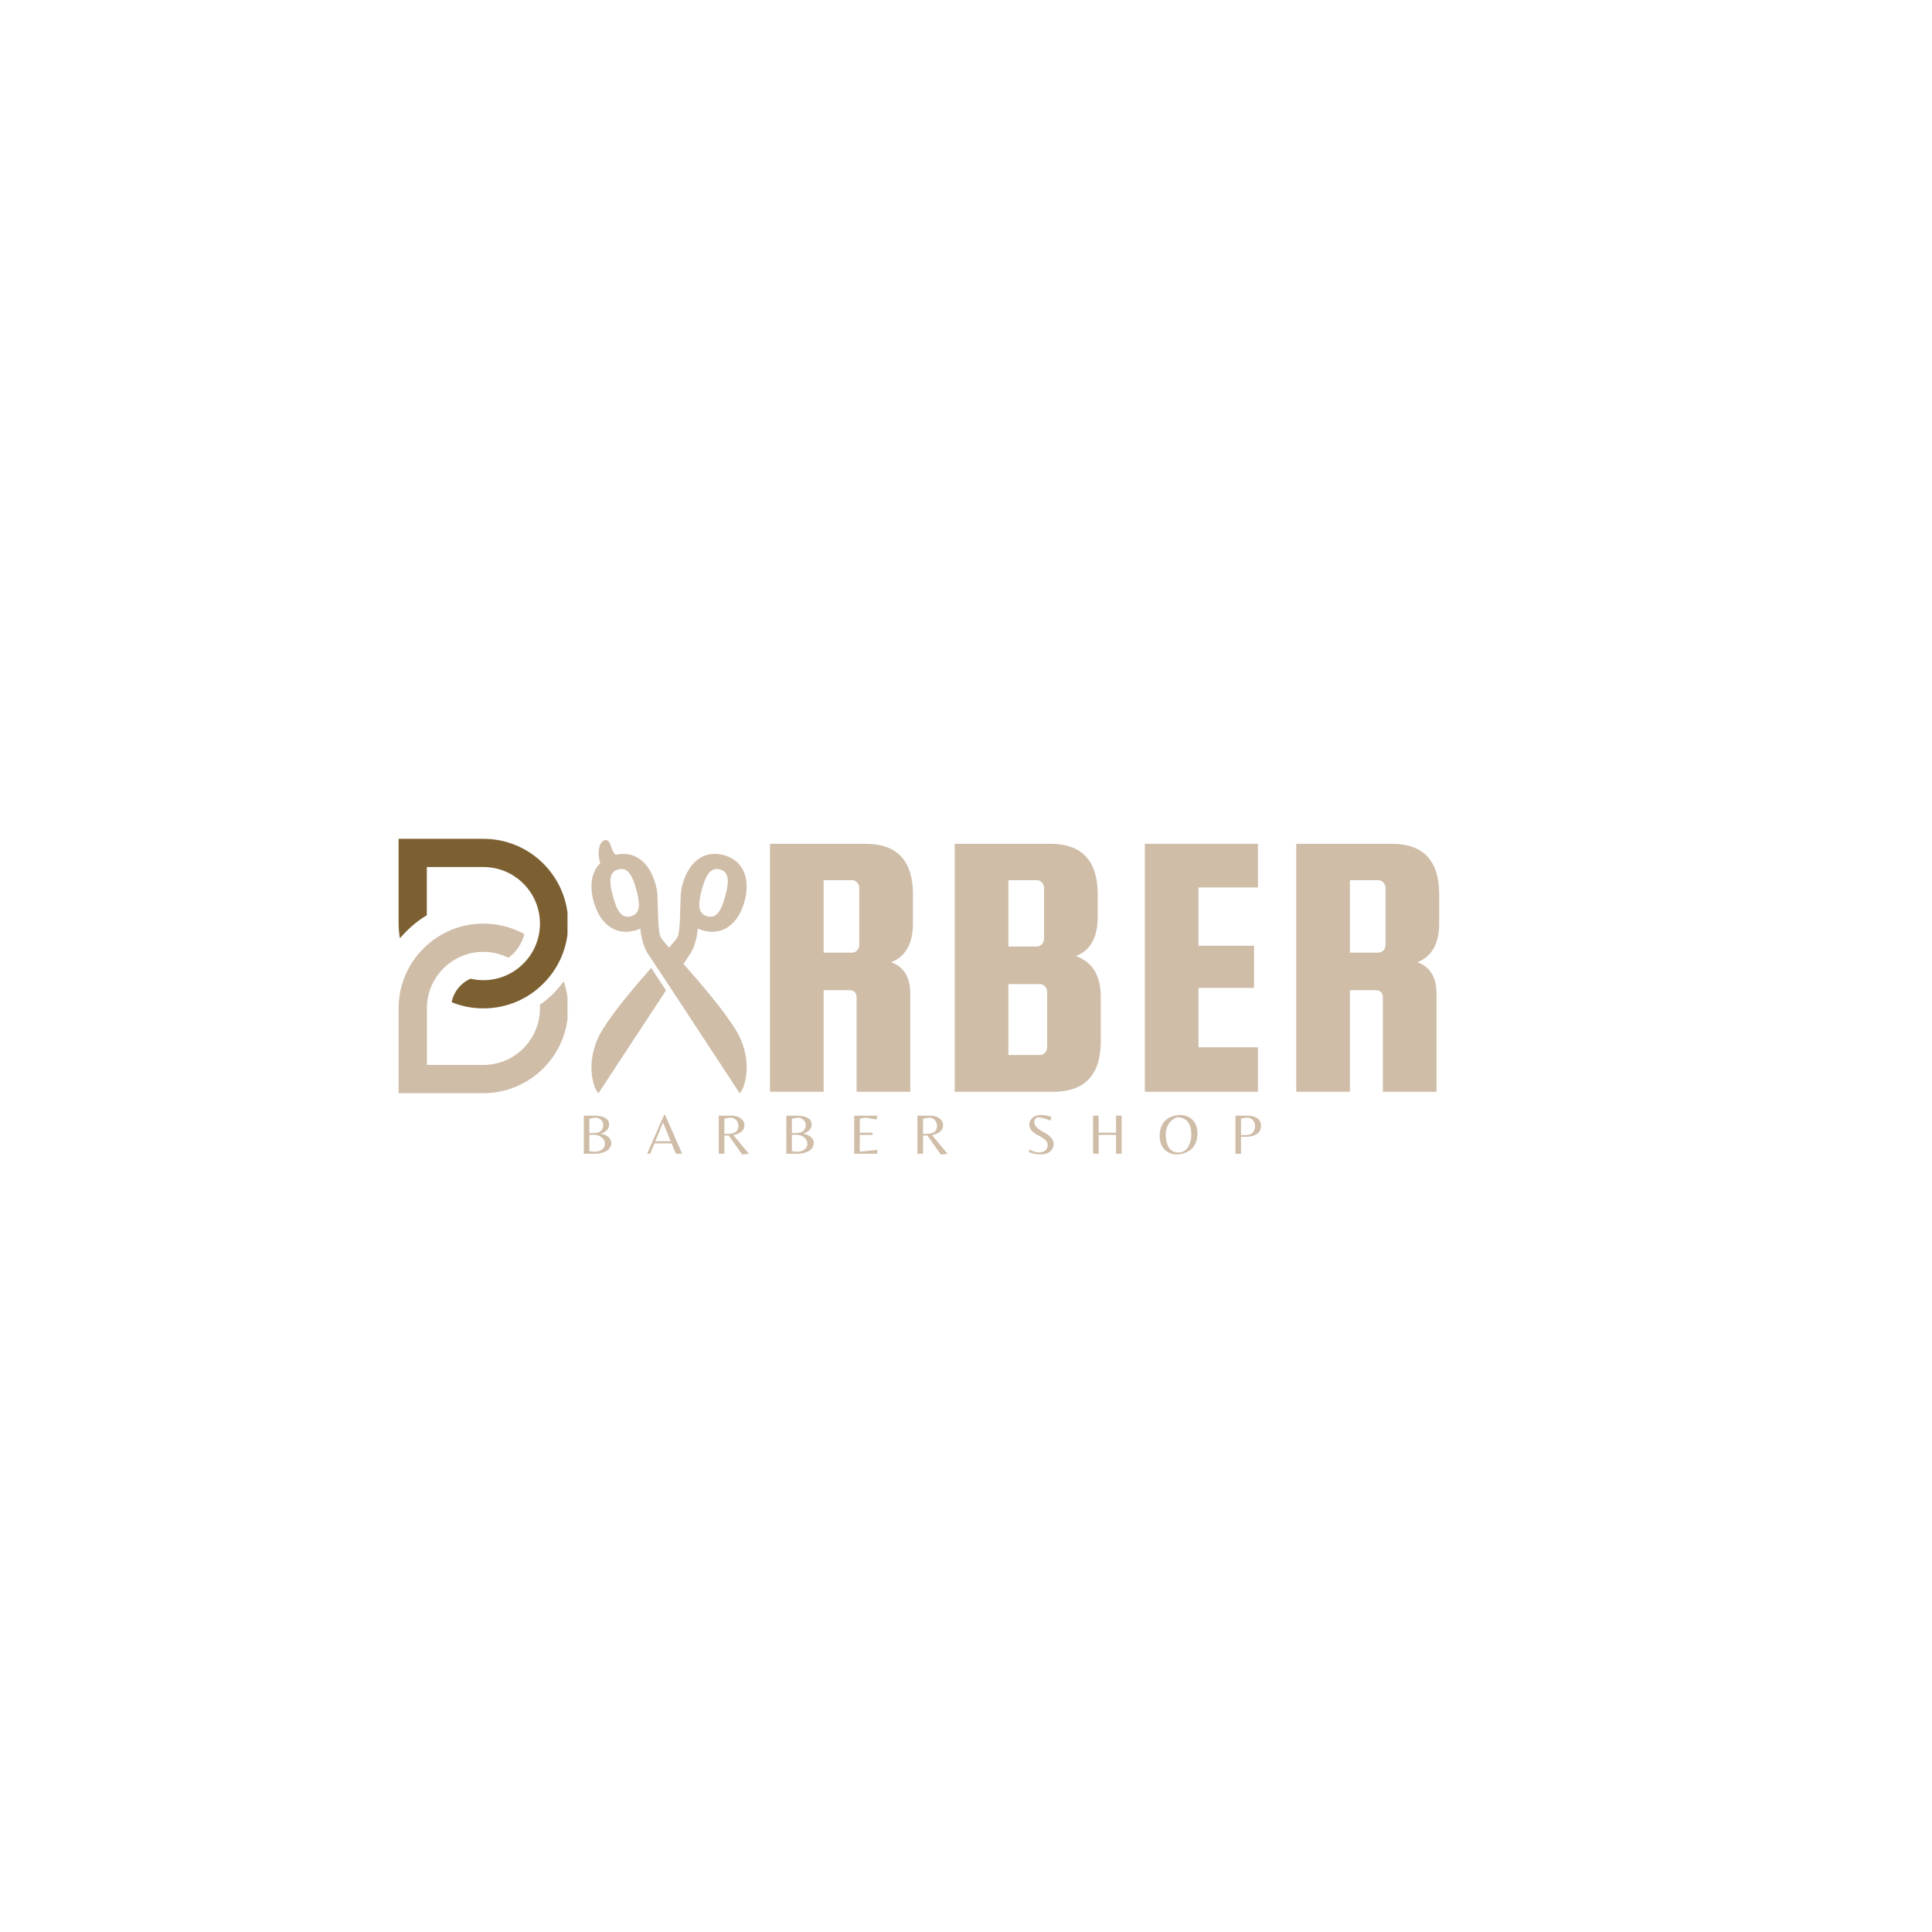
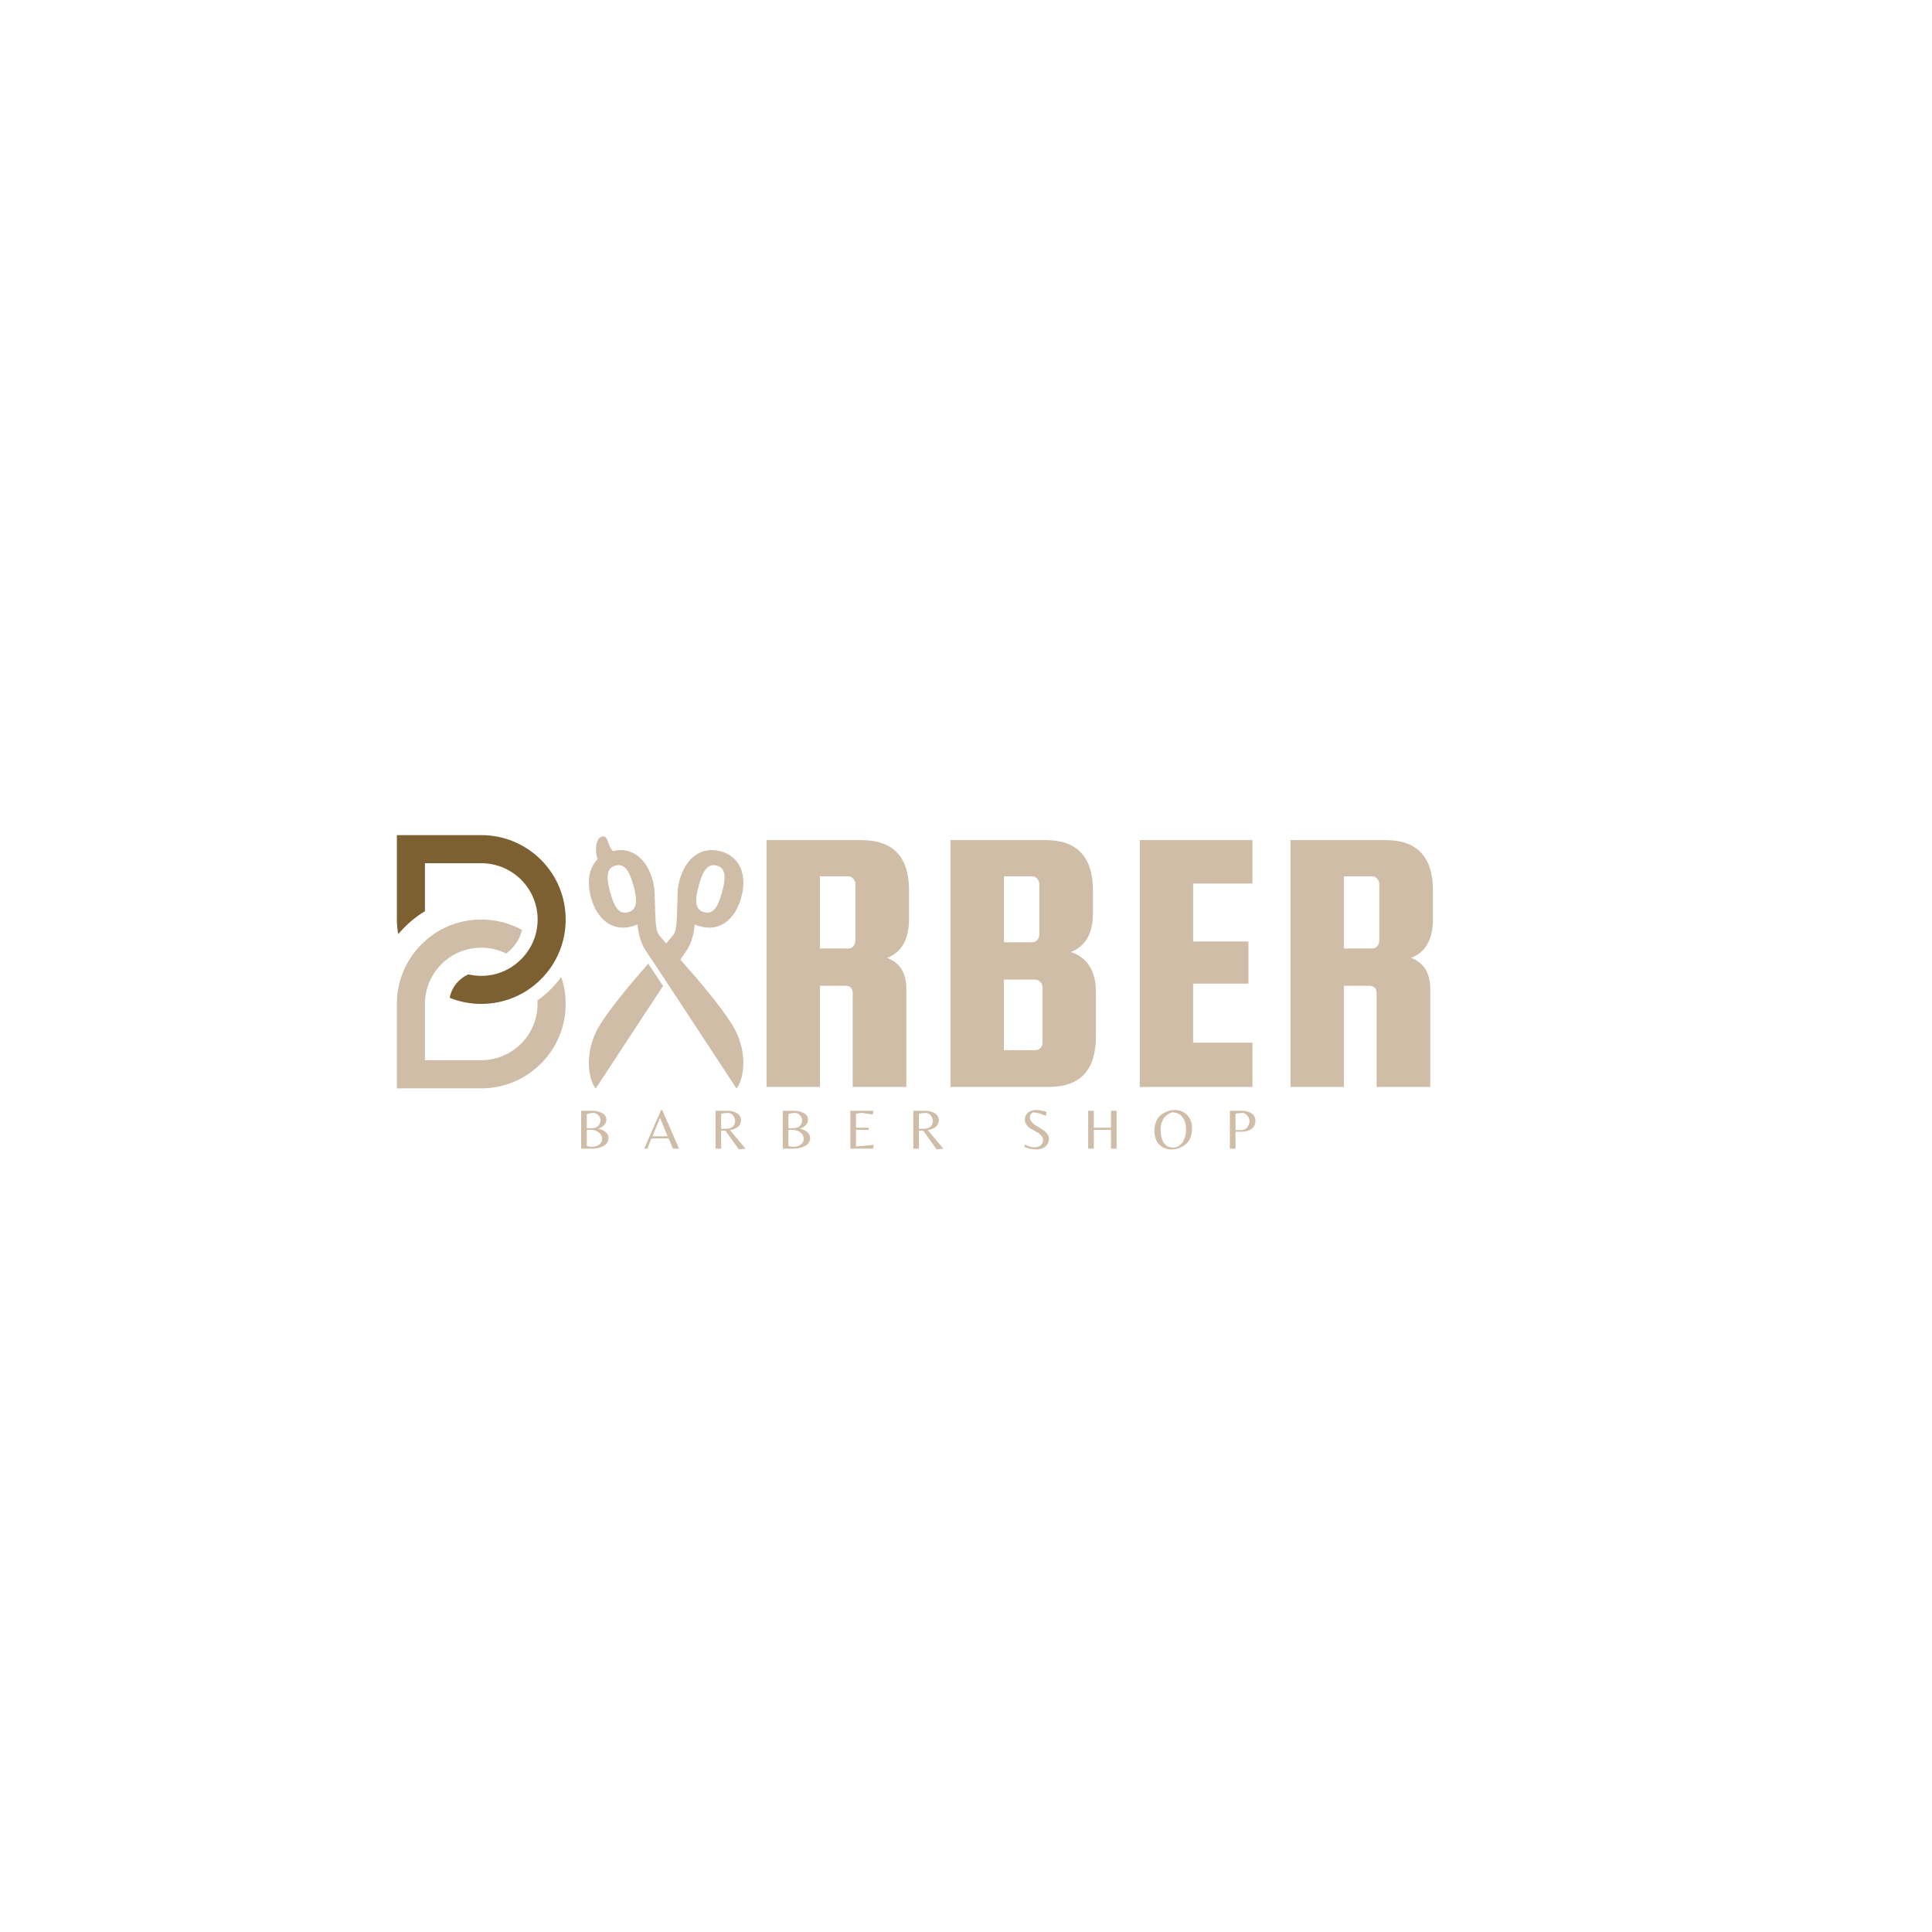
- <svg xmlns="http://www.w3.org/2000/svg" width="1500" zoomAndPan="magnify" viewBox="0 0 1125 1125" height="1500" preserveAspectRatio="xMidYMid meet" version="1.0">
+ <svg xmlns="http://www.w3.org/2000/svg" width="150" height="150" version="1.0" viewBox="0 0 112.5 112.5">
  <defs>
-     <g />
-     <clipPath id="ae2eb05cbf">
-       <path d="M 0.105 45.391 L 98.457 45.391 L 98.457 145 L 0.105 145 Z M 0.105 45.391 " clip-rule="nonzero" />
+     <clipPath id="b">
+       <path d="M1.11 5.625h9.788V16H1.11Zm0 0" />
    </clipPath>
-     <clipPath id="5685965639">
-       <path d="M 0.105 94 L 98.457 94 L 98.457 193.965 L 0.105 193.965 Z M 0.105 94 " clip-rule="nonzero" />
+     <clipPath id="c">
+       <path d="M1.11 10h9.788v10.414H1.11Zm0 0" />
    </clipPath>
-     <clipPath id="c7b413f12c">
-       <path d="M 112 46 L 203 46 L 203 193.965 L 112 193.965 Z M 112 46 " clip-rule="nonzero" />
+     <clipPath id="d">
+       <path d="M12 5.625h9.527v14.79H12Zm0 0" />
    </clipPath>
-     <clipPath id="eb032d4123">
-       <path d="M 112 120 L 156 120 L 156 193.965 L 112 193.965 Z M 112 120 " clip-rule="nonzero" />
+     <clipPath id="e">
+       <path d="M12 13h5v7.414h-5Zm0 0" />
    </clipPath>
-     <clipPath id="50a4be5b6c">
-       <rect x="0" width="620" y="0" height="238" />
+     <clipPath id="a">
+       <path d="M0 0h63v25H0z" />
    </clipPath>
  </defs>
-   <g transform="matrix(1, 0, 0, 1, 232, 443)">
-     <g clip-path="url(#50a4be5b6c)">
-       <g clip-path="url(#ae2eb05cbf)">
-         <path fill="#7c6032" d="M 84.395 59.898 C 75.508 50.941 63.09 45.441 49.477 45.441 L 0.105 45.441 L 0.105 94.812 C 0.105 97.703 0.387 100.598 0.883 103.348 C 2.082 101.938 3.352 100.598 4.688 99.258 C 8.289 95.59 12.238 92.484 16.535 89.945 L 16.539 61.875 L 49.477 61.875 C 67.672 61.875 82.422 76.617 82.422 94.812 C 82.422 103.91 78.754 112.164 72.758 118.09 C 66.828 124.082 58.574 127.75 49.477 127.75 C 46.867 127.75 44.398 127.469 42 126.902 C 36.426 129.301 32.195 134.453 30.996 140.586 C 36.711 142.914 42.918 144.184 49.477 144.184 C 63.09 144.184 75.508 138.684 84.395 129.727 C 93.352 120.77 98.855 108.496 98.855 94.812 C 98.855 81.129 93.352 68.855 84.395 59.898 " fill-opacity="1" fill-rule="evenodd" />
-       </g>
-       <g clip-path="url(#5685965639)">
-         <path fill="#cfbda8" d="M 96.223 128.387 C 92.438 133.734 87.758 138.344 82.328 142.129 C 82.398 142.785 82.398 143.527 82.398 144.184 C 82.398 162.371 67.672 177.098 49.488 177.098 L 16.574 177.098 L 16.574 144.184 C 16.574 126 31.305 111.27 49.488 111.27 C 54.672 111.27 59.609 112.504 64.051 114.727 C 68.578 111.352 71.957 106.496 73.344 100.902 C 66.277 97.035 58.129 94.812 49.488 94.812 C 35.828 94.812 23.484 100.328 14.598 109.297 C 5.629 118.184 0.113 130.523 0.113 144.184 L 0.113 193.555 L 49.488 193.555 C 76.73 193.555 98.855 171.422 98.855 144.184 C 98.855 138.672 97.961 133.324 96.223 128.387 " fill-opacity="1" fill-rule="evenodd" />
-       </g>
-       <g clip-path="url(#c7b413f12c)">
-         <path fill="#cfbda8" d="M 198.73 193.621 C 200.555 191.832 202.793 186.133 202.793 178.57 C 202.793 172.062 201.137 164.18 196.141 156.207 C 188.672 144.289 175.785 129.395 165.977 118.297 C 167.918 115.367 169.227 113.402 169.641 112.812 C 171.863 109.645 173.746 104.289 174.328 97.703 C 175.324 98.16 176.387 98.559 177.527 98.867 C 188.762 101.922 197.918 95.207 201.562 81.809 C 205.203 68.41 200.625 57.957 189.477 54.922 C 178.238 51.871 169.086 58.586 165.438 71.984 C 164.828 74.238 164.441 76.738 164.367 78.438 C 163.922 89.102 164.191 99.281 162.426 102.82 C 161.992 103.688 160.223 105.816 157.602 108.82 C 154.977 105.812 153.207 103.688 152.773 102.82 C 151.008 99.281 151.281 89.102 150.832 78.438 C 150.762 76.738 150.375 74.238 149.762 71.984 C 146.199 58.895 137.379 52.188 126.496 54.734 C 126.34 54.578 126.184 54.422 126.023 54.258 C 123.273 51.449 123.887 45.383 120.055 46.266 C 116.266 47.133 115.871 55.367 117.543 59.52 C 114.184 62.871 112.41 67.59 112.41 73.203 C 112.41 75.887 112.812 78.77 113.637 81.809 C 117.285 95.207 126.441 101.922 137.672 98.867 C 138.816 98.559 139.879 98.164 140.875 97.703 C 141.457 104.289 143.34 109.648 145.559 112.812 C 148.574 117.113 198.73 193.621 198.73 193.621 Z M 179.789 90.547 C 173.965 88.961 174.574 82.781 176.676 75.043 C 178.781 67.301 181.469 61.684 187.215 63.25 C 192.953 64.809 192.434 71.016 190.32 78.754 C 188.199 86.574 185.613 92.129 179.789 90.547 Z M 124.879 78.754 C 124.008 75.559 123.406 72.621 123.406 70.168 C 123.406 66.68 124.617 64.164 127.988 63.25 C 133.73 61.684 136.418 67.301 138.523 75.043 C 139.402 78.266 140.016 81.219 140.016 83.684 C 140.016 87.133 138.809 89.621 135.41 90.547 C 129.586 92.129 127 86.574 124.879 78.754 Z M 124.879 78.754 " fill-opacity="1" fill-rule="nonzero" />
-       </g>
-       <g clip-path="url(#eb032d4123)">
-         <path fill="#cfbda8" d="M 147.18 120.613 C 137.684 131.41 126.02 145.102 119.059 156.207 C 108.254 173.449 113.082 190.293 116.469 193.621 C 116.469 193.621 140.016 157.703 155.812 133.703 C 152.418 128.551 149.434 124.023 147.18 120.613 Z M 147.18 120.613 " fill-opacity="1" fill-rule="nonzero" />
-       </g>
-       <g fill="#cfbda8" fill-opacity="1">
-         <g transform="translate(205.2055, 192.7398)">
-           <g>
-             <path d="M 42.406 -59.141 L 42.406 0 L 11.156 0 L 11.156 -144.406 L 66.734 -144.406 C 85.18 -144.406 94.406 -134.582 94.406 -114.938 L 94.406 -98.203 C 94.406 -86.297 90.164 -78.707 81.688 -75.438 C 89.125 -72.758 92.844 -66.66 92.844 -57.141 L 92.844 0 L 61.594 0 L 61.594 -54.688 C 61.594 -57.656 60.18 -59.141 57.359 -59.141 Z M 42.406 -123.203 L 42.406 -81.016 L 58.922 -81.016 C 60.109 -81.016 61.109 -81.457 61.922 -82.344 C 62.742 -83.238 63.156 -84.285 63.156 -85.484 L 63.156 -118.734 C 63.156 -119.922 62.742 -120.961 61.922 -121.859 C 61.109 -122.754 60.109 -123.203 58.922 -123.203 Z M 42.406 -123.203 " />
-           </g>
-         </g>
-       </g>
-       <g fill="#cfbda8" fill-opacity="1">
-         <g transform="translate(312.7814, 192.7398)">
-           <g>
-             <path d="M 81.688 -79.016 C 91.352 -75.586 96.188 -67.695 96.188 -55.344 L 96.188 -29.453 C 96.188 -9.816 86.961 0 68.516 0 L 11.156 0 L 11.156 -144.406 L 66.734 -144.406 C 85.18 -144.406 94.406 -134.582 94.406 -114.938 L 94.406 -101.781 C 94.406 -89.875 90.164 -82.285 81.688 -79.016 Z M 58.922 -123.203 L 42.406 -123.203 L 42.406 -84.594 L 58.922 -84.594 C 60.109 -84.594 61.109 -85.035 61.922 -85.922 C 62.742 -86.816 63.156 -87.859 63.156 -89.047 L 63.156 -118.734 C 63.156 -119.922 62.742 -120.961 61.922 -121.859 C 61.109 -122.754 60.109 -123.203 58.922 -123.203 Z M 64.953 -25.891 L 64.953 -58.25 C 64.953 -59.438 64.539 -60.477 63.719 -61.375 C 62.906 -62.27 61.898 -62.719 60.703 -62.719 L 42.406 -62.719 L 42.406 -21.422 L 60.703 -21.422 C 61.898 -21.422 62.906 -21.867 63.719 -22.766 C 64.539 -23.66 64.953 -24.703 64.953 -25.891 Z M 64.953 -25.891 " />
-           </g>
-         </g>
-       </g>
-       <g fill="#cfbda8" fill-opacity="1">
-         <g transform="translate(423.4818, 192.7398)">
-           <g>
-             <path d="M 42.406 -25.891 L 77 -25.891 L 77 0 L 11.156 0 L 11.156 -144.406 L 77 -144.406 L 77 -118.953 L 42.406 -118.953 L 42.406 -85.031 L 74.766 -85.031 L 74.766 -60.484 L 42.406 -60.484 Z M 42.406 -25.891 " />
-           </g>
-         </g>
-       </g>
-       <g fill="#cfbda8" fill-opacity="1">
-         <g transform="translate(511.6405, 192.7398)">
-           <g>
-             <path d="M 42.406 -59.141 L 42.406 0 L 11.156 0 L 11.156 -144.406 L 66.734 -144.406 C 85.18 -144.406 94.406 -134.582 94.406 -114.938 L 94.406 -98.203 C 94.406 -86.297 90.164 -78.707 81.688 -75.438 C 89.125 -72.758 92.844 -66.66 92.844 -57.141 L 92.844 0 L 61.594 0 L 61.594 -54.688 C 61.594 -57.656 60.18 -59.141 57.359 -59.141 Z M 42.406 -123.203 L 42.406 -81.016 L 58.922 -81.016 C 60.109 -81.016 61.109 -81.457 61.922 -82.344 C 62.742 -83.238 63.156 -84.285 63.156 -85.484 L 63.156 -118.734 C 63.156 -119.922 62.742 -120.961 61.922 -121.859 C 61.109 -122.754 60.109 -123.203 58.922 -123.203 Z M 42.406 -123.203 " />
-           </g>
-         </g>
-       </g>
-       <g fill="#cfbda8" fill-opacity="1">
-         <g transform="translate(104.9306, 228.8156)">
-           <g>
-             <path d="M 3.016 0 L 3.016 -22.172 L 9.344 -22.172 C 11.906 -22.172 13.945 -21.734 15.469 -20.859 C 16.988 -19.992 17.75 -18.688 17.75 -16.938 C 17.75 -15.707 17.316 -14.641 16.453 -13.734 C 15.598 -12.836 14.398 -12.156 12.859 -11.688 C 14.891 -11.301 16.422 -10.613 17.453 -9.625 C 18.492 -8.633 19.016 -7.547 19.016 -6.359 C 19.016 -5.18 18.711 -4.172 18.109 -3.328 C 17.516 -2.492 16.742 -1.852 15.797 -1.406 C 13.898 -0.469 11.961 0 9.984 0 Z M 6.266 -12.016 L 8.672 -12.016 C 10.703 -12.016 12.156 -12.469 13.031 -13.375 C 13.914 -14.281 14.359 -15.414 14.359 -16.781 C 14.359 -17.695 14.051 -18.523 13.438 -19.266 C 12.82 -20.016 11.879 -20.582 10.609 -20.969 C 9.098 -20.969 7.648 -20.742 6.266 -20.297 Z M 6.266 -11.047 L 6.266 -1.5 C 6.973 -1.281 8.07 -1.172 9.562 -1.172 C 11.062 -1.172 12.391 -1.582 13.547 -2.406 C 14.711 -3.238 15.297 -4.391 15.297 -5.859 C 15.297 -7.328 14.66 -8.555 13.391 -9.547 C 12.117 -10.547 10.594 -11.047 8.812 -11.047 Z M 6.266 -11.047 " />
-           </g>
-         </g>
-       </g>
-       <g fill="#cfbda8" fill-opacity="1">
-         <g transform="translate(144.4718, 228.8156)">
-           <g>
-             <path d="M 0.328 0 L 10.281 -22.703 L 10.781 -22.703 L 20.734 0 L 17.078 0 L 14.562 -6.031 L 4.625 -6.031 L 2.141 0 Z M 5.125 -7.297 L 14.031 -7.297 L 9.609 -18.156 Z M 5.125 -7.297 " />
-           </g>
-         </g>
-       </g>
-       <g fill="#cfbda8" fill-opacity="1">
-         <g transform="translate(183.5107, 228.8156)">
-           <g>
-             <path d="M 6.297 -10.578 L 6.297 0 L 3.016 0 L 3.016 -22.172 L 10.25 -22.172 C 12.5 -22.172 14.344 -21.664 15.781 -20.656 C 17.227 -19.656 17.953 -18.332 17.953 -16.688 C 17.953 -15.051 17.375 -13.758 16.219 -12.812 C 15.07 -11.863 13.516 -11.207 11.547 -10.844 L 20.531 0 L 16.641 0.469 L 8.875 -10.578 Z M 6.297 -11.578 L 8.438 -11.578 C 12.457 -11.578 14.469 -13.164 14.469 -16.344 C 14.469 -16.875 14.332 -17.477 14.062 -18.156 C 13.551 -19.562 12.457 -20.484 10.781 -20.922 C 9.258 -20.922 7.766 -20.734 6.297 -20.359 Z M 6.297 -11.578 " />
-           </g>
-         </g>
-       </g>
-       <g fill="#cfbda8" fill-opacity="1">
-         <g transform="translate(222.851, 228.8156)">
-           <g>
-             <path d="M 3.016 0 L 3.016 -22.172 L 9.344 -22.172 C 11.906 -22.172 13.945 -21.734 15.469 -20.859 C 16.988 -19.992 17.75 -18.688 17.75 -16.938 C 17.75 -15.707 17.316 -14.641 16.453 -13.734 C 15.598 -12.836 14.398 -12.156 12.859 -11.688 C 14.891 -11.301 16.422 -10.613 17.453 -9.625 C 18.492 -8.633 19.016 -7.547 19.016 -6.359 C 19.016 -5.18 18.711 -4.172 18.109 -3.328 C 17.516 -2.492 16.742 -1.852 15.797 -1.406 C 13.898 -0.469 11.961 0 9.984 0 Z M 6.266 -12.016 L 8.672 -12.016 C 10.703 -12.016 12.156 -12.469 13.031 -13.375 C 13.914 -14.281 14.359 -15.414 14.359 -16.781 C 14.359 -17.695 14.051 -18.523 13.438 -19.266 C 12.82 -20.016 11.879 -20.582 10.609 -20.969 C 9.098 -20.969 7.648 -20.742 6.266 -20.297 Z M 6.266 -11.047 L 6.266 -1.5 C 6.973 -1.281 8.07 -1.172 9.562 -1.172 C 11.062 -1.172 12.391 -1.582 13.547 -2.406 C 14.711 -3.238 15.297 -4.391 15.297 -5.859 C 15.297 -7.328 14.66 -8.555 13.391 -9.547 C 12.117 -10.547 10.594 -11.047 8.812 -11.047 Z M 6.266 -11.047 " />
-           </g>
-         </g>
-       </g>
-       <g fill="#cfbda8" fill-opacity="1">
-         <g transform="translate(262.3922, 228.8156)">
-           <g>
-             <path d="M 3.016 0 L 3.016 -22.172 L 16.438 -22.172 L 16.109 -19.922 L 9.875 -20.969 C 8.781 -20.969 7.578 -20.773 6.266 -20.391 L 6.266 -12.25 L 13.688 -12.25 L 13.688 -10.984 L 6.266 -10.984 L 6.266 -1.203 L 16.641 -2.25 L 16.312 0 Z M 3.016 0 " />
-           </g>
-         </g>
-       </g>
-       <g fill="#cfbda8" fill-opacity="1">
-         <g transform="translate(299.188, 228.8156)">
-           <g>
-             <path d="M 6.297 -10.578 L 6.297 0 L 3.016 0 L 3.016 -22.172 L 10.25 -22.172 C 12.5 -22.172 14.344 -21.664 15.781 -20.656 C 17.227 -19.656 17.953 -18.332 17.953 -16.688 C 17.953 -15.051 17.375 -13.758 16.219 -12.812 C 15.07 -11.863 13.516 -11.207 11.547 -10.844 L 20.531 0 L 16.641 0.469 L 8.875 -10.578 Z M 6.297 -11.578 L 8.438 -11.578 C 12.457 -11.578 14.469 -13.164 14.469 -16.344 C 14.469 -16.875 14.332 -17.477 14.062 -18.156 C 13.551 -19.562 12.457 -20.484 10.781 -20.922 C 9.258 -20.922 7.766 -20.734 6.297 -20.359 Z M 6.297 -11.578 " />
-           </g>
-         </g>
-       </g>
-       <g fill="#cfbda8" fill-opacity="1">
-         <g transform="translate(338.5283, 228.8156)">
-           <g />
-         </g>
-       </g>
-       <g fill="#cfbda8" fill-opacity="1">
-         <g transform="translate(364.8779, 228.8156)">
-           <g>
-             <path d="M 5.422 -18.312 C 5.422 -17.332 5.805 -16.422 6.578 -15.578 C 7.348 -14.742 8.285 -14.008 9.391 -13.375 C 10.492 -12.738 11.594 -12.094 12.688 -11.438 C 13.781 -10.781 14.711 -9.969 15.484 -9 C 16.254 -8.039 16.641 -6.984 16.641 -5.828 C 16.641 -3.992 15.961 -2.492 14.609 -1.328 C 13.266 -0.172 11.441 0.406 9.141 0.406 C 6.836 0.406 4.562 -0.031 2.312 -0.906 L 2.312 -2.484 C 4.582 -1.336 6.516 -0.766 8.109 -0.766 C 9.711 -0.766 10.957 -1.156 11.844 -1.938 C 12.738 -2.719 13.188 -3.801 13.188 -5.188 C 13.188 -6.125 12.816 -6.977 12.078 -7.75 C 11.348 -8.52 10.457 -9.188 9.406 -9.75 C 8.352 -10.32 7.301 -10.91 6.25 -11.516 C 5.207 -12.117 4.316 -12.883 3.578 -13.812 C 2.848 -14.738 2.484 -15.859 2.484 -17.172 C 2.484 -18.492 3.066 -19.723 4.234 -20.859 C 5.41 -21.992 7.156 -22.562 9.469 -22.562 C 10.988 -22.562 12.91 -22.219 15.234 -21.531 L 14.906 -19.25 C 11.883 -20.551 9.305 -21.203 7.172 -21.203 C 6.004 -20.641 5.422 -19.676 5.422 -18.312 Z M 5.422 -18.312 " />
-           </g>
-         </g>
-       </g>
-       <g fill="#cfbda8" fill-opacity="1">
-         <g transform="translate(401.4727, 228.8156)">
-           <g>
-             <path d="M 6.266 -10.984 L 6.266 0 L 3.016 0 L 3.016 -22.172 L 6.266 -22.172 L 6.266 -12.25 L 16.406 -12.25 L 16.406 -22.172 L 19.656 -22.172 L 19.656 0 L 16.406 0 L 16.406 -10.984 Z M 6.266 -10.984 " />
-           </g>
-         </g>
-       </g>
-       <g fill="#cfbda8" fill-opacity="1">
-         <g transform="translate(442.1188, 228.8156)">
-           <g>
-             <path d="M 13.094 -22.562 C 16 -22.562 18.398 -21.609 20.297 -19.703 C 22.191 -17.797 23.141 -15.145 23.141 -11.75 C 23.141 -9.562 22.758 -7.645 22 -6 C 21.238 -4.363 20.242 -3.098 19.016 -2.203 C 16.629 -0.461 13.992 0.406 11.109 0.406 C 8.234 0.406 5.852 -0.555 3.969 -2.484 C 2.082 -4.422 1.141 -7.086 1.141 -10.484 C 1.141 -12.242 1.391 -13.832 1.891 -15.25 C 2.391 -16.664 3.047 -17.82 3.859 -18.719 C 4.68 -19.613 5.629 -20.363 6.703 -20.969 C 8.66 -22.031 10.789 -22.562 13.094 -22.562 Z M 6.359 -3.812 C 6.941 -2.832 7.723 -2.066 8.703 -1.516 C 9.68 -0.973 10.812 -0.703 12.094 -0.703 C 13.383 -0.703 14.531 -1.023 15.531 -1.672 C 16.539 -2.316 17.32 -3.164 17.875 -4.219 C 19.02 -6.312 19.594 -8.566 19.594 -10.984 C 19.594 -13.953 19 -16.344 17.812 -18.156 C 16.5 -20.188 14.32 -21.203 11.281 -21.203 C 9.113 -20.441 7.473 -19.133 6.359 -17.281 C 5.242 -15.426 4.688 -13.328 4.688 -10.984 C 4.688 -8.129 5.242 -5.738 6.359 -3.812 Z M 6.359 -3.812 " />
-           </g>
-         </g>
-       </g>
-       <g fill="#cfbda8" fill-opacity="1">
-         <g transform="translate(484.372, 228.8156)">
-           <g>
-             <path d="M 17.922 -16.406 C 17.922 -14.258 17.129 -12.633 15.547 -11.531 C 13.973 -10.426 11.836 -9.875 9.141 -9.875 L 6.266 -9.875 L 6.266 0 L 3.016 0 L 3.016 -22.172 L 10.219 -22.172 C 12.469 -22.172 14.312 -21.656 15.75 -20.625 C 17.195 -19.602 17.922 -18.195 17.922 -16.406 Z M 6.266 -10.844 L 9.234 -10.844 C 10.285 -10.844 11.188 -11.039 11.938 -11.438 C 12.688 -11.844 13.227 -12.359 13.562 -12.984 C 14.164 -14.109 14.469 -15.191 14.469 -16.234 C 14.469 -16.754 14.332 -17.367 14.062 -18.078 C 13.531 -19.555 12.426 -20.52 10.75 -20.969 C 9.145 -20.969 7.648 -20.773 6.266 -20.391 Z M 6.266 -10.844 " />
-           </g>
-         </g>
-       </g>
+   <g clip-path="url(#a)" transform="translate(22 43)">
+     <g clip-path="url(#b)">
+       <path fill="#7c6032" fill-rule="evenodd" d="M9.5 7.066A4.894 4.894 0 0 0 6.023 5.63H1.11v4.914c0 .289.028.574.075.852.12-.141.246-.278.379-.41.359-.364.753-.672 1.18-.926V7.266h3.28a3.278 3.278 0 0 1 3.282 3.277c0 .906-.367 1.727-.965 2.316-.59.598-1.41.965-2.317.965-.261 0-.503-.031-.746-.086-.554.239-.976.75-1.093 1.364.57.23 1.187.355 1.84.355 1.355 0 2.59-.547 3.476-1.437a4.887 4.887 0 0 0 1.438-3.477A4.894 4.894 0 0 0 9.5 7.066" />
    </g>
+     <g clip-path="url(#c)">
+       <path fill="#cfbda8" fill-rule="evenodd" d="M10.676 13.887c-.375.531-.84.992-1.383 1.367a3.274 3.274 0 0 1-3.27 3.48H2.746v-3.277a3.276 3.276 0 0 1 3.277-3.273c.516 0 1.008.12 1.45.343.453-.336.789-.82.925-1.379a4.965 4.965 0 0 0-2.375-.605c-1.359 0-2.59.55-3.472 1.441a4.865 4.865 0 0 0-1.442 3.473v4.918h4.914a4.916 4.916 0 0 0 4.915-4.918c0-.547-.086-1.078-.262-1.57" />
+     </g>
+     <g clip-path="url(#d)">
+       <path fill="#cfbda8" d="M20.883 20.379c.18-.176.402-.742.402-1.496 0-.649-.164-1.434-.66-2.227-.742-1.187-2.027-2.672-3.004-3.773.195-.293.324-.488.367-.547.219-.316.407-.848.465-1.504.098.043.203.086.32.113 1.118.305 2.028-.363 2.391-1.695.363-1.336-.094-2.375-1.203-2.68-1.117-.3-2.031.367-2.395 1.7a3.434 3.434 0 0 0-.105.644c-.043 1.063-.016 2.074-.191 2.426-.043.086-.223.3-.48.598-.263-.301-.438-.512-.481-.598-.176-.352-.149-1.363-.196-2.426a3.434 3.434 0 0 0-.105-.644c-.356-1.301-1.235-1.97-2.317-1.715l-.046-.051c-.274-.277-.215-.883-.594-.793-.38.086-.418.906-.25 1.32-.336.332-.512.801-.512 1.36 0 .27.04.554.121.859.363 1.332 1.274 2 2.395 1.695.113-.027.218-.07.316-.113.059.656.246 1.188.469 1.504.3.426 5.293 8.043 5.293 8.043Zm-1.887-10.262c-.578-.156-.52-.773-.308-1.543.21-.77.476-1.328 1.046-1.172.575.153.52.774.313 1.543-.215.778-.469 1.332-1.05 1.172Zm-5.465-1.172c-.09-.32-.148-.61-.148-.855 0-.348.12-.598.457-.688.57-.156.84.403 1.047 1.172.09.32.148.617.148.86 0 .343-.117.593-.457.683-.578.16-.836-.394-1.047-1.172Zm0 0" />
+     </g>
+     <g clip-path="url(#e)">
+       <path fill="#cfbda8" d="M15.75 13.113c-.945 1.075-2.105 2.438-2.8 3.543-1.075 1.715-.595 3.395-.259 3.723 0 0 2.344-3.574 3.918-5.965-.336-.512-.632-.96-.859-1.3Zm0 0" />
+     </g>
+     <path fill="#cfbda8" d="M25.746 14.402v5.89h-3.11V5.919h5.532c1.843 0 2.765.98 2.765 2.937v1.656c0 1.188-.43 1.946-1.28 2.266.75.273 1.124.883 1.124 1.828v5.688h-3.125v-5.438c0-.3-.14-.453-.422-.453Zm0-6.375v4.203h1.64c.125 0 .223-.039.297-.125a.485.485 0 0 0 .125-.328V8.465a.417.417 0 0 0-.125-.297.358.358 0 0 0-.297-.14ZM40.362 12.433c.969.336 1.453 1.117 1.453 2.344v2.578c0 1.961-.918 2.938-2.75 2.938h-5.719V5.918h5.532c1.843 0 2.765.98 2.765 2.937v1.313c0 1.18-.43 1.933-1.28 2.265Zm-2.266-4.406h-1.64v3.844h1.64c.125 0 .223-.04.297-.125a.46.46 0 0 0 .125-.313V8.465a.417.417 0 0 0-.125-.297.358.358 0 0 0-.297-.14Zm.61 9.688v-3.22a.433.433 0 0 0-.125-.312.39.39 0 0 0-.297-.14h-1.828v4.11h1.828c.113 0 .21-.04.297-.126a.46.46 0 0 0 .125-.312ZM47.477 17.715h3.453v2.578h-6.562V5.918h6.562v2.53h-3.453v3.376h3.219v2.453h-3.22ZM56.254 14.402v5.89h-3.11V5.919h5.532c1.843 0 2.765.98 2.765 2.937v1.656c0 1.188-.43 1.946-1.281 2.266.75.273 1.125.883 1.125 1.828v5.688H58.16v-5.438c0-.3-.14-.453-.422-.453Zm0-6.375v4.203h1.64c.125 0 .223-.039.297-.125a.485.485 0 0 0 .125-.328V8.465a.417.417 0 0 0-.125-.297.358.358 0 0 0-.297-.14ZM11.84 23.884v-2.203h.626c.258 0 .46.047.61.14.155.087.234.212.234.376a.45.45 0 0 1-.141.328.893.893 0 0 1-.344.203.828.828 0 0 1 .453.203.438.438 0 0 1 .157.328.473.473 0 0 1-.094.297.581.581 0 0 1-.219.188c-.2.093-.398.14-.594.14Zm.329-1.187h.234c.207 0 .352-.047.438-.14a.503.503 0 0 0 .125-.345.36.36 0 0 0-.094-.234.426.426 0 0 0-.266-.172c-.156 0-.304.024-.437.063Zm0 .094v.937c.07.031.18.047.328.047.145 0 .274-.04.39-.125a.4.4 0 0 0 .173-.344.433.433 0 0 0-.188-.36.701.701 0 0 0-.453-.155ZM15.512 23.884l.984-2.25h.063l.984 2.25h-.36l-.25-.593h-1l-.234.593Zm.484-.718h.875l-.437-1.079ZM19.992 22.837v1.047h-.328v-2.203h.719c.226 0 .41.055.547.156a.446.446 0 0 1 .218.391c0 .156-.058.29-.171.39a.987.987 0 0 1-.47.188l.907 1.078-.39.047-.782-1.094Zm0-.109h.219c.394 0 .594-.156.594-.469 0-.05-.016-.11-.047-.172-.043-.144-.149-.238-.313-.28-.156 0-.308.015-.453.046ZM23.58 23.884v-2.203h.626c.258 0 .46.047.61.14.155.087.233.212.233.376a.45.45 0 0 1-.14.328.893.893 0 0 1-.344.203.828.828 0 0 1 .453.203.438.438 0 0 1 .156.328.473.473 0 0 1-.093.297.581.581 0 0 1-.219.188c-.2.093-.398.14-.594.14Zm.329-1.187h.234c.207 0 .352-.047.438-.14a.503.503 0 0 0 .125-.345.36.36 0 0 0-.094-.234.426.426 0 0 0-.266-.172c-.156 0-.304.024-.437.063Zm0 .094v.937c.07.031.18.047.328.047.144 0 .273-.04.39-.125a.4.4 0 0 0 .172-.344.433.433 0 0 0-.187-.36.701.701 0 0 0-.453-.155ZM27.517 23.884v-2.203h1.344l-.047.219-.61-.094c-.116 0-.234.016-.359.047v.813h.735v.125h-.735v.968l1.032-.093-.032.218ZM31.509 22.837v1.047h-.328v-2.203h.718c.227 0 .41.055.547.156a.446.446 0 0 1 .219.391c0 .156-.059.29-.172.39a.987.987 0 0 1-.469.188l.907 1.078-.391.047-.781-1.094Zm0-.109h.219c.394 0 .593-.156.593-.469 0-.05-.015-.11-.047-.172-.043-.144-.148-.238-.312-.28-.156 0-.309.015-.453.046ZM37.97 22.056c0 .106.036.2.11.281.07.086.16.157.266.22.113.062.222.132.328.202a.92.92 0 0 1 .28.235c.083.093.126.199.126.312a.6.6 0 0 1-.203.453c-.137.117-.32.172-.547.172-.23 0-.453-.047-.672-.14v-.157c.219.117.406.172.563.172.164 0 .289-.035.375-.11a.414.414 0 0 0 .14-.327.357.357 0 0 0-.11-.25.98.98 0 0 0-.265-.203c-.105-.063-.21-.118-.312-.172a.904.904 0 0 1-.266-.235.521.521 0 0 1 .063-.703c.113-.113.285-.172.515-.172.156 0 .348.04.578.11l-.03.234c-.306-.133-.56-.203-.767-.203-.117.055-.171.148-.171.281ZM41.692 22.79v1.094h-.328v-2.203h.328v.985h1v-.985h.328v2.203h-.328v-1.093ZM46.41 21.634a.96.96 0 0 1 .72.297c.187.188.28.45.28.781 0 .22-.039.414-.109.579a.984.984 0 0 1-.297.375c-.242.18-.508.265-.797.265a.954.954 0 0 1-.703-.281c-.187-.195-.281-.469-.281-.813 0-.164.023-.32.078-.468.05-.145.113-.258.188-.344a.876.876 0 0 1 .296-.219c.188-.113.395-.172.625-.172Zm-.671 1.875c.062.094.14.172.234.235a.718.718 0 0 0 .344.078.578.578 0 0 0 .328-.094.854.854 0 0 0 .25-.266c.113-.207.172-.43.172-.671 0-.29-.063-.524-.188-.704-.125-.207-.34-.312-.64-.312a.899.899 0 0 0-.5.39 1.258 1.258 0 0 0-.157.626c0 .28.051.523.157.718ZM51.101 22.26a.56.56 0 0 1-.234.484c-.156.105-.371.156-.64.156h-.282v.984h-.328v-2.203h.719c.219 0 .398.055.547.156a.499.499 0 0 1 .218.422Zm-1.156.546h.297c.102 0 .191-.02.266-.062a.376.376 0 0 0 .156-.157.593.593 0 0 0 .094-.312.503.503 0 0 0-.047-.188.447.447 0 0 0-.328-.28c-.157 0-.305.015-.438.046Zm0 0" />
  </g>
</svg>
